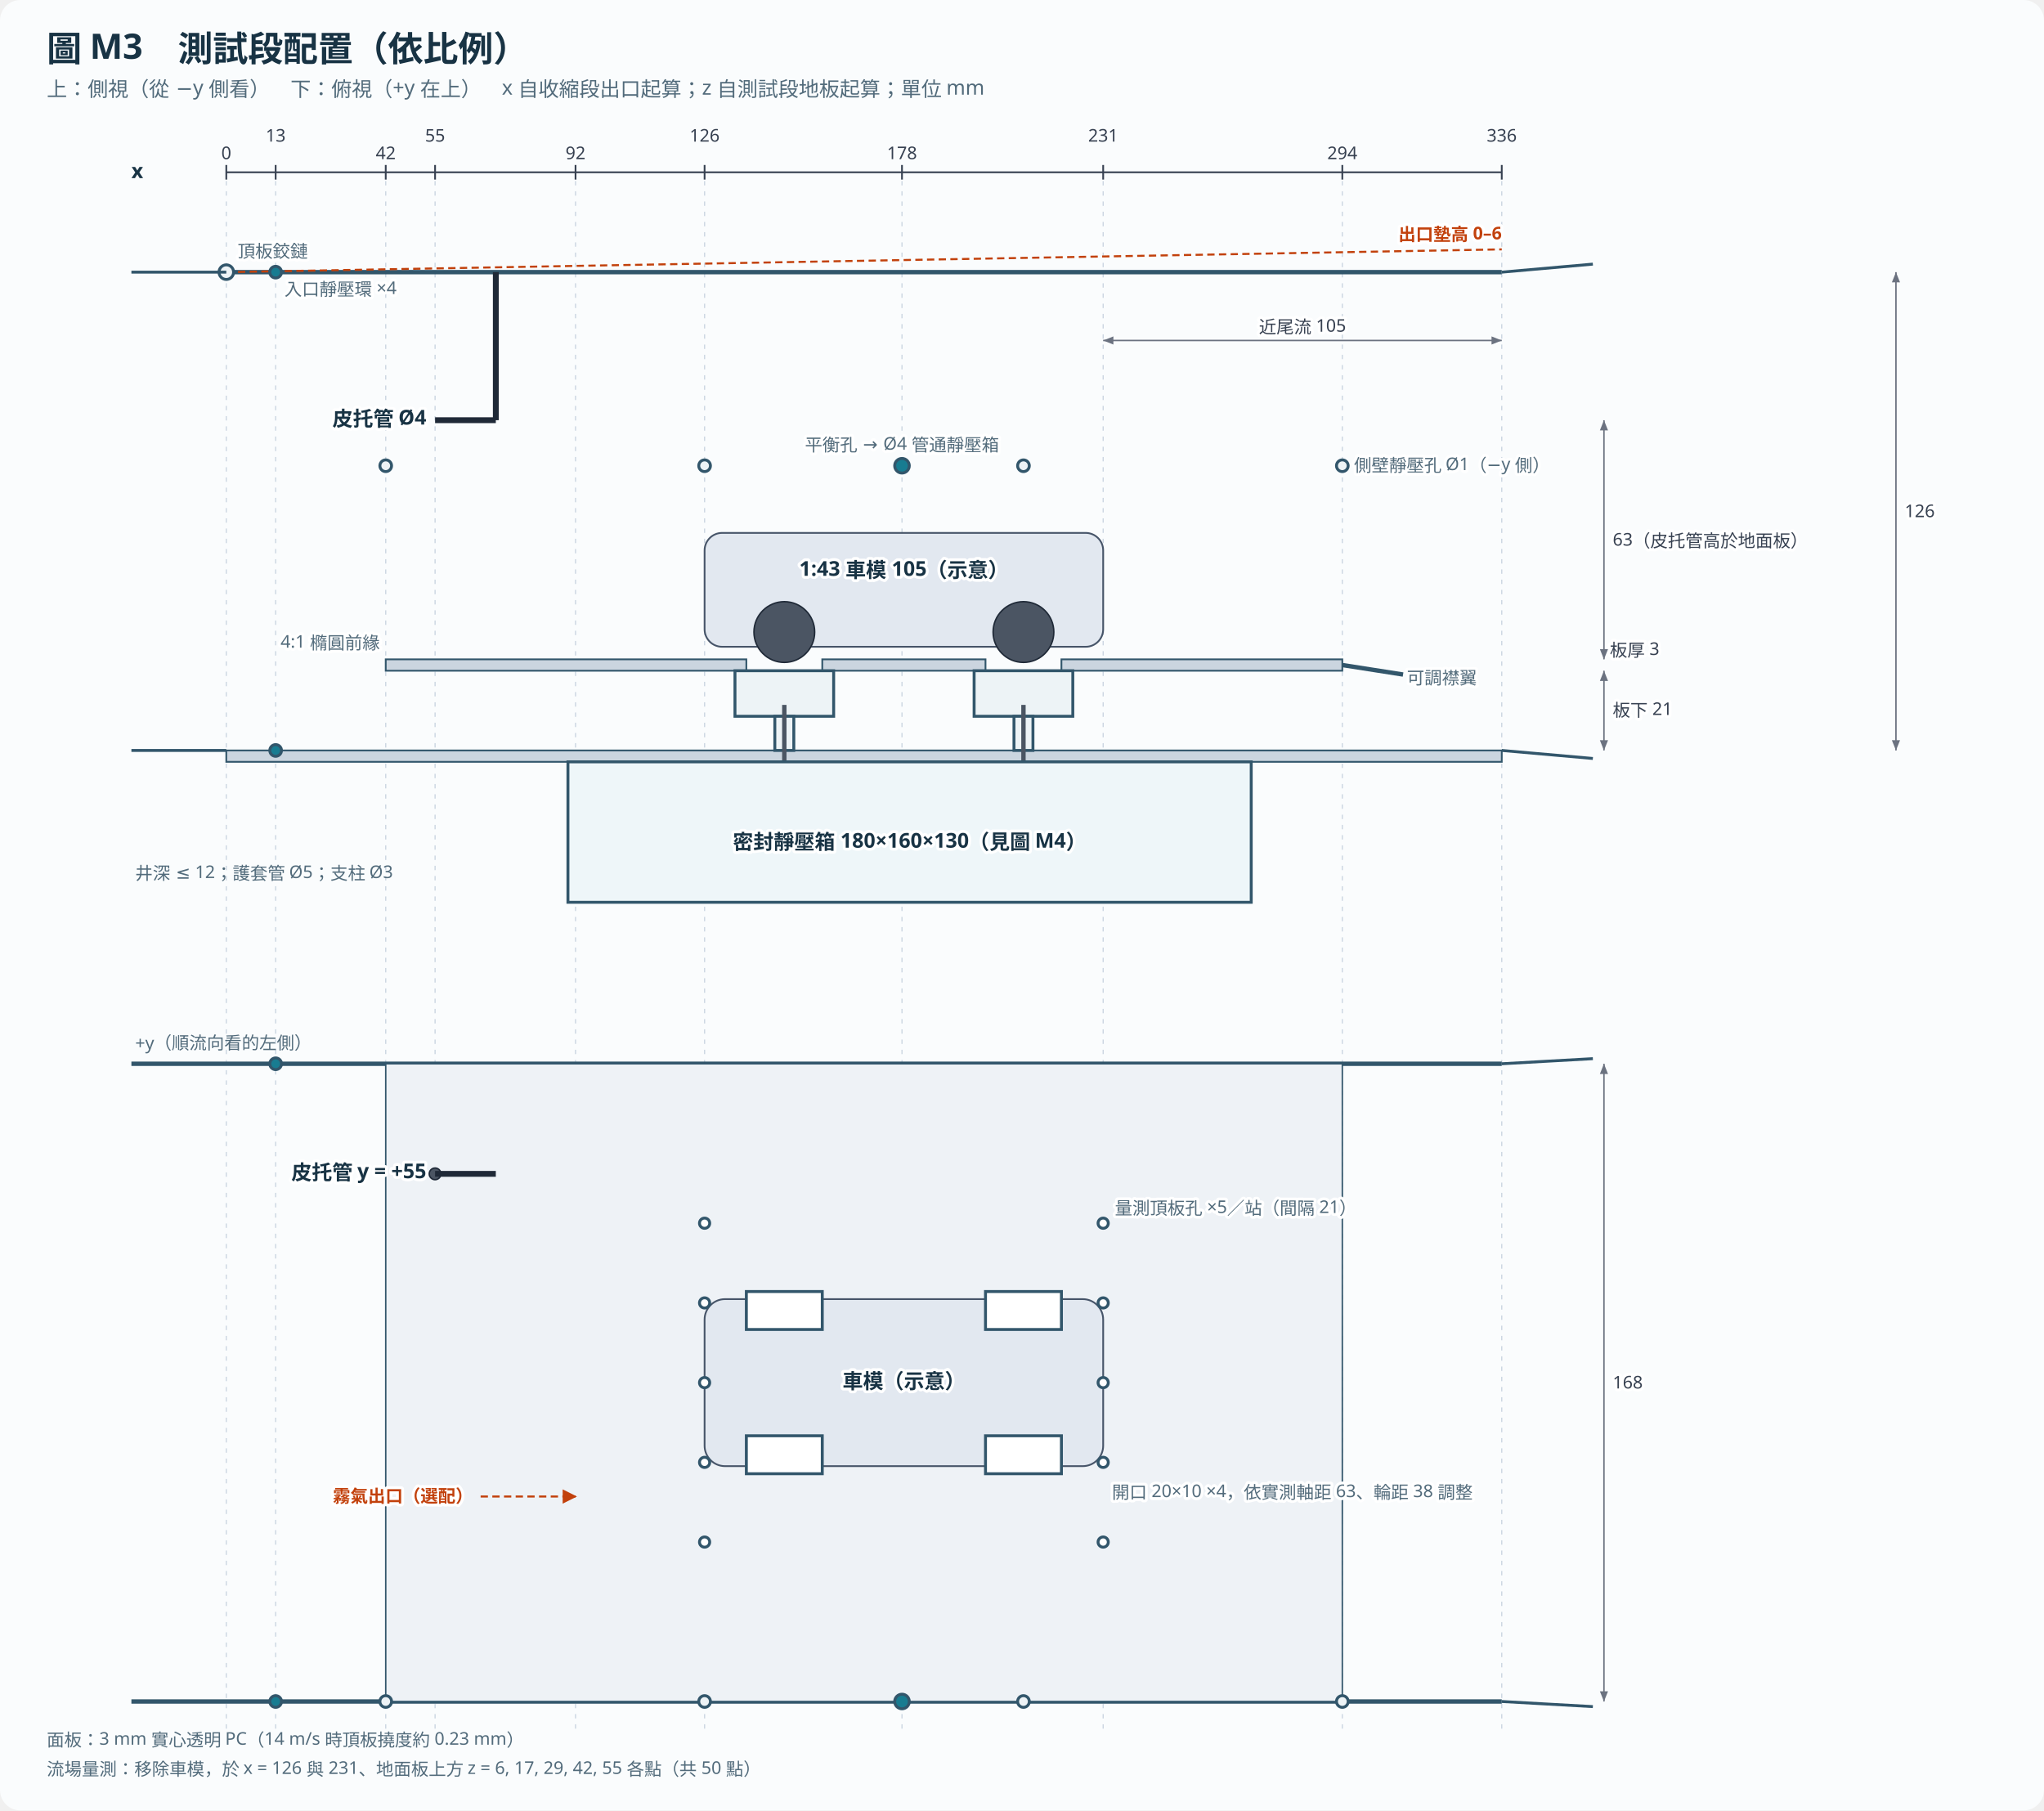
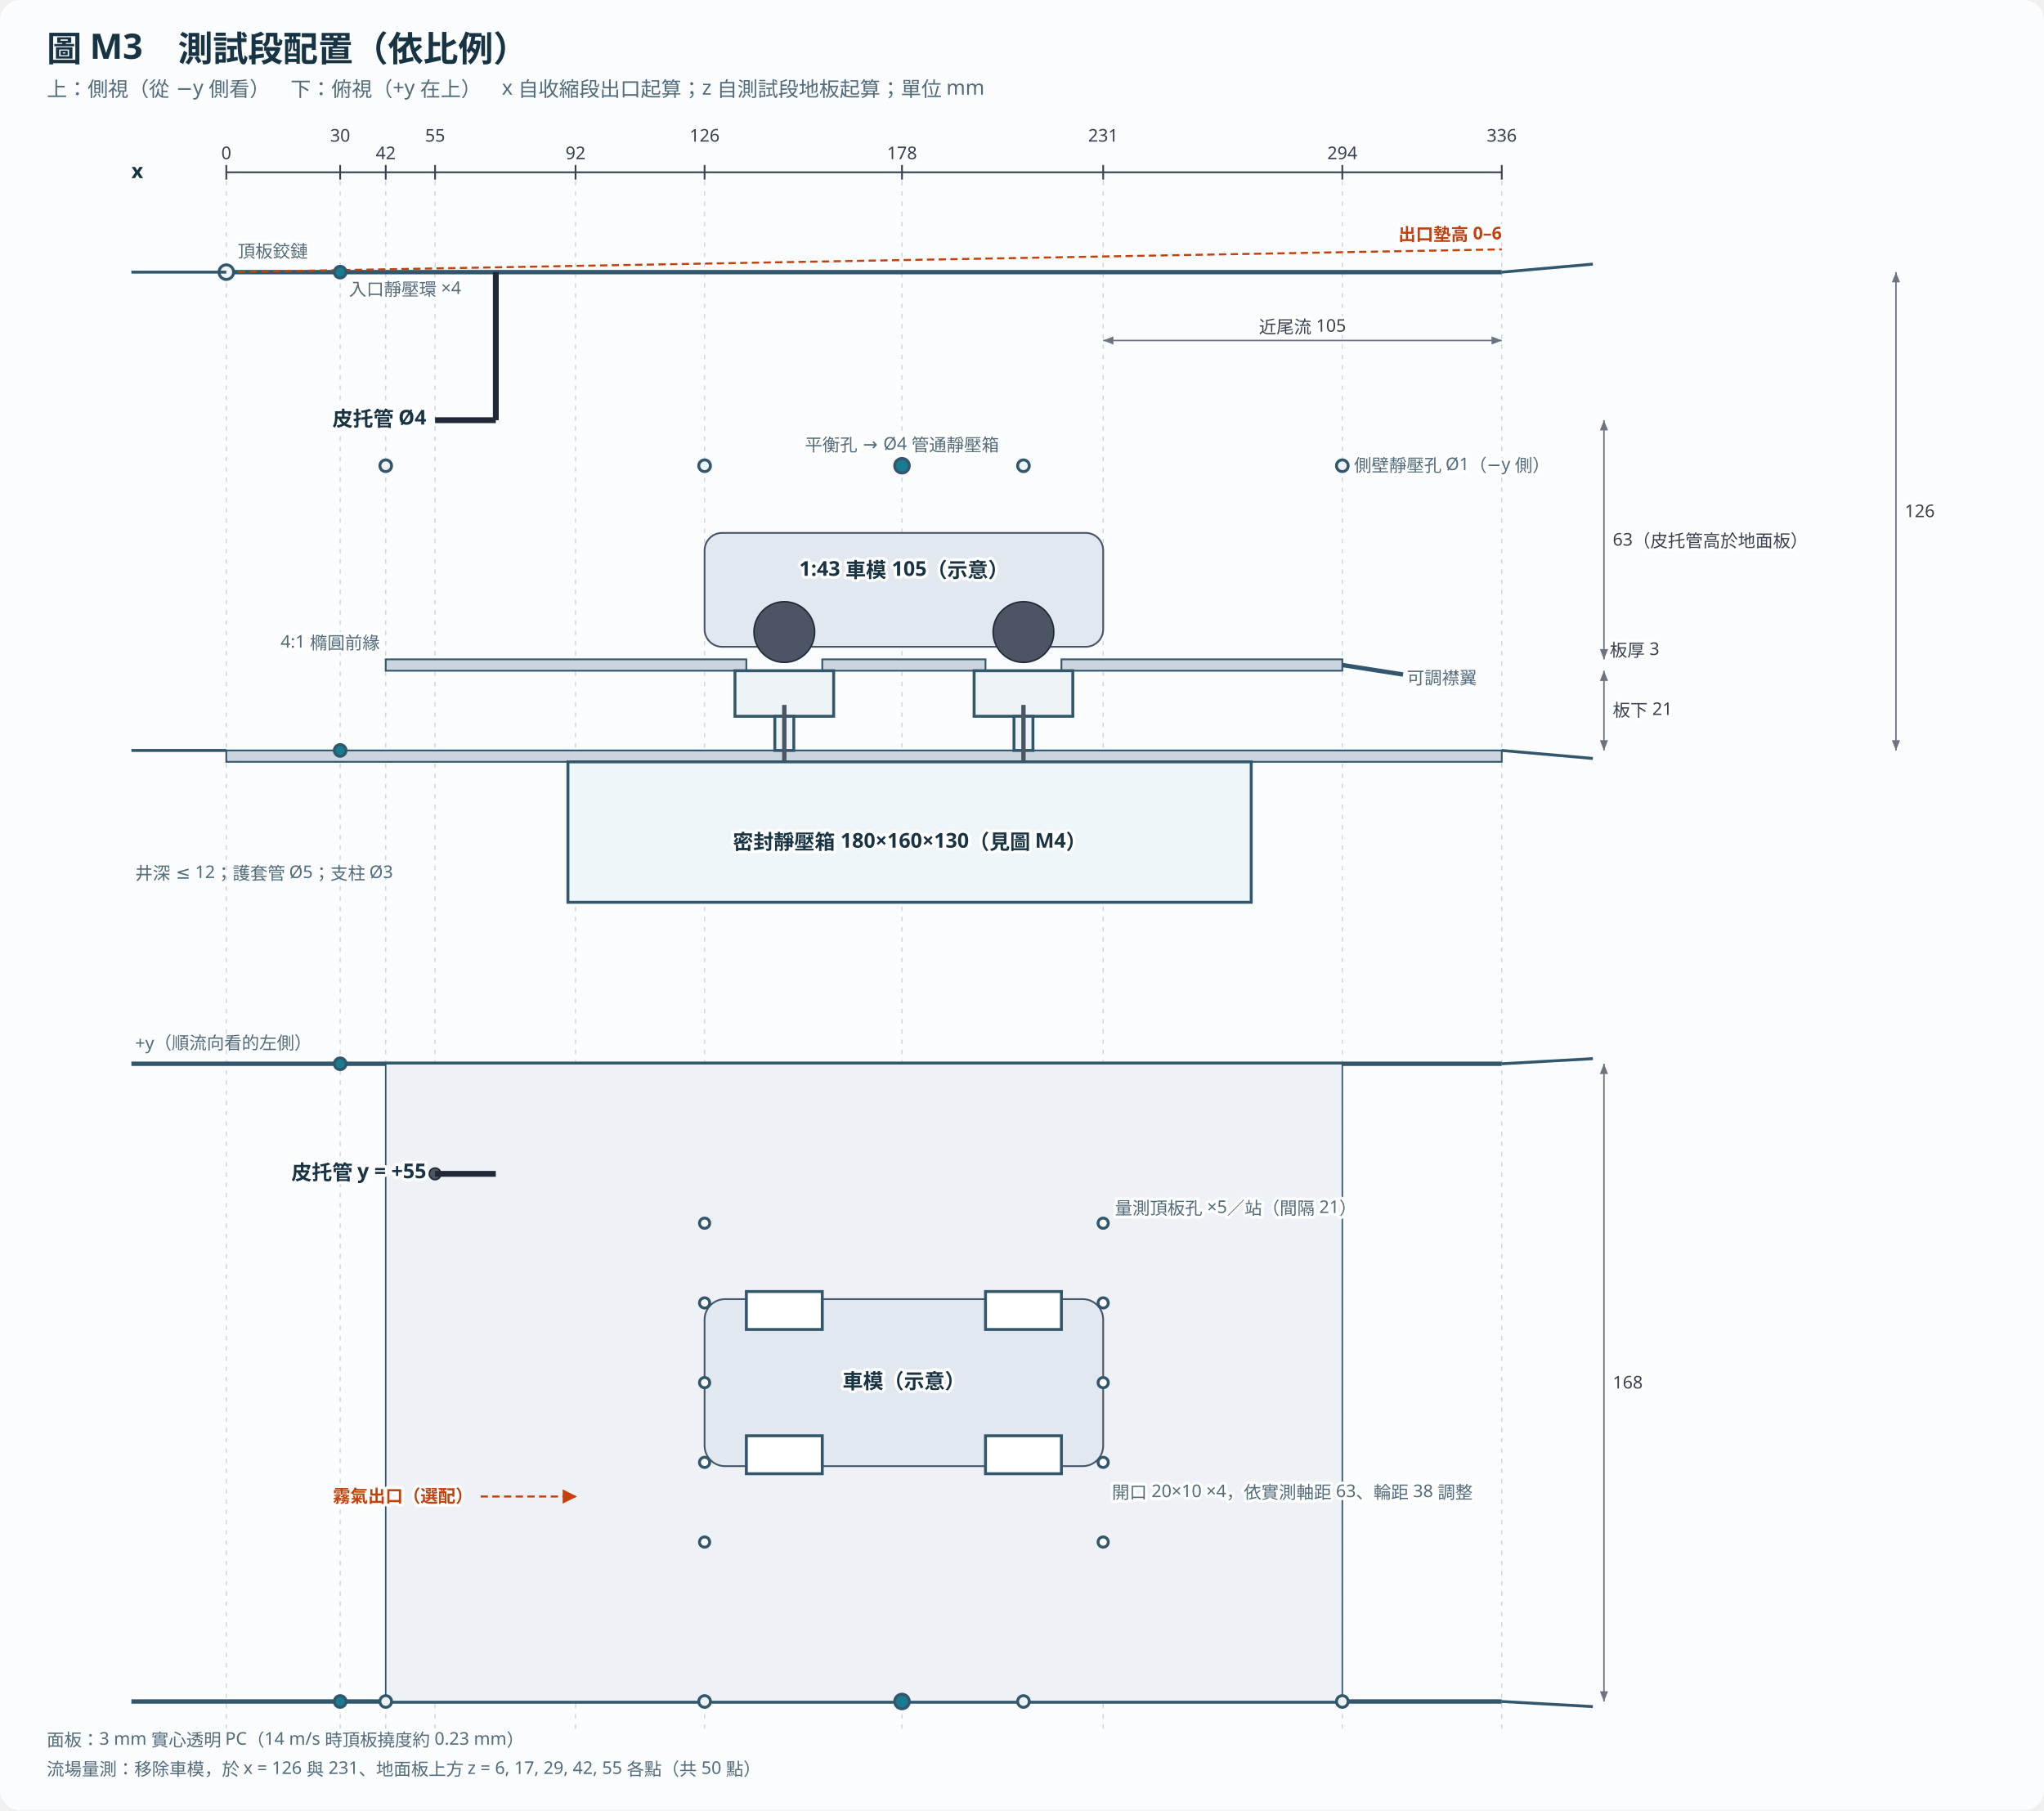
<svg xmlns="http://www.w3.org/2000/svg" width="1400" height="1240" viewBox="0 0 1400 1240" role="img" aria-labelledby="title desc">
  <defs>
    <marker id="a" viewBox="0 0 10 10" refX="10" refY="5" markerWidth="7" markerHeight="7" orient="auto-start-reverse">
      <path d="M0,1 L10,5 L0,9 z" fill="#6b7280" />
    </marker>
    <marker id="f" viewBox="0 0 10 10" refX="9" refY="5" markerWidth="8" markerHeight="8" orient="auto">
      <path d="M0,0 L10,5 L0,10 z" fill="#187c91" />
    </marker>
    <marker id="o" viewBox="0 0 10 10" refX="9" refY="5" markerWidth="7" markerHeight="7" orient="auto">
      <path d="M0,0 L10,5 L0,10 z" fill="#c2410c" />
    </marker>
    <pattern id="hc" width="5" height="8" patternUnits="userSpaceOnUse">
      <path d="M0 0V8 M0 4H5" stroke="#8aa4b2" stroke-width="0.8" />
    </pattern>
    <pattern id="hatch" width="6" height="6" patternUnits="userSpaceOnUse" patternTransform="rotate(45)">
      <path d="M0 0V6" stroke="#94a3b8" stroke-width="1" />
    </pattern>
    <style>
text{font-family:'PingFang TC','Heiti TC','Noto Sans TC','Microsoft JhengHei',sans-serif;fill:#183344}
.t{font-size:24px;font-weight:700} .st{font-size:14px;fill:#526b7b}
.l{font-size:14px;font-weight:600} .n{font-size:12px;fill:#526b7b} .d{font-size:12px;fill:#374151}
.w{font-size:12px;fill:#c2410c;font-weight:600}
.halo{paint-order:stroke;stroke:#ffffff;stroke-width:4px;stroke-linejoin:round}
.shell{stroke:#32566b;stroke-width:2;fill:#edf3f6}
.shell0{stroke:#32566b;stroke-width:2;fill:none}
.thin{stroke:#32566b;stroke-width:1;fill:none}
.pc{stroke:#32566b;stroke-width:2;fill:#e3f1f7}
.solid{stroke:#32566b;stroke-width:1.2;fill:#cbd5df}
.dark{stroke:#1f2937;stroke-width:1;fill:#4b5563}
.car{stroke:#475569;stroke-width:1.2;fill:#e2e8f0}
.air{stroke:#187c91;stroke-width:2;fill:none}
.airf{fill:#187c91}
.scr{stroke:#187c91;stroke-width:2;stroke-dasharray:6 4;fill:none}
.dim{stroke:#6b7280;stroke-width:1;fill:none}
.ext{stroke:#9ca3af;stroke-width:0.8;fill:none}
.guide{stroke:#cbd5e1;stroke-width:0.8;stroke-dasharray:3 4;fill:none}
.tbd{stroke:#c2410c;stroke-width:1.4;stroke-dasharray:5 3;fill:none}
.tbdf{stroke:#c2410c;stroke-width:1.4;stroke-dasharray:5 3;fill:#fff7ed}
.cl{stroke:#94a3b8;stroke-width:1;stroke-dasharray:14 4 2 4;fill:none}
.grid{stroke:#e5e7eb;stroke-width:1;fill:none}
.axis{stroke:#374151;stroke-width:1.2;fill:none}
.c1{stroke:#187c91;stroke-width:2.5;fill:none} .c2{stroke:#7c3aed;stroke-width:2.5;fill:none}
.c3{stroke:#187c91;stroke-width:2;stroke-dasharray:6 4;fill:none}
.bar{fill:#187c91} .bar2{fill:#94a3b8}
.hc{fill:url(#hc);stroke:#32566b;stroke-width:1}
</style>
  </defs>
  <rect width="1400" height="1240" rx="14" fill="#fafcfd" />
  <text x="32.0" y="42.0" class="t" text-anchor="start">圖 M3　測試段配置（依比例）</text>
  <text x="32.0" y="66.0" class="st" text-anchor="start">上：側視（從 −y 側看）　下：俯視（+y 在上）　x 自收縮段出口起算；z 自測試段地板起算；單位 mm</text>
  <line x1="155.0" y1="118.0" x2="1028.6" y2="118.0" class="axis" />
  <line x1="155.0" y1="113.0" x2="155.0" y2="123.0" class="axis" />
  <text x="155.0" y="109.0" class="d" text-anchor="middle">0</text>
  <line x1="155.0" y1="124.0" x2="155.0" y2="1186.2" class="guide" />
-   <line x1="188.8" y1="113.0" x2="188.8" y2="123.0" class="axis" />
-   <text x="188.8" y="97.0" class="d" text-anchor="middle">13</text>
-   <line x1="188.8" y1="124.0" x2="188.8" y2="1186.2" class="guide" />
+   <line x1="233.0" y1="113.0" x2="233.0" y2="123.0" class="axis" />
+   <text x="233.0" y="97.0" class="d" text-anchor="middle">30</text>
+   <line x1="233.0" y1="124.0" x2="233.0" y2="1186.2" class="guide" />
  <line x1="264.2" y1="113.0" x2="264.2" y2="123.0" class="axis" />
  <text x="264.2" y="109.0" class="d" text-anchor="middle">42</text>
  <line x1="264.2" y1="124.0" x2="264.2" y2="1186.2" class="guide" />
  <line x1="298.0" y1="113.0" x2="298.0" y2="123.0" class="axis" />
  <text x="298.0" y="97.0" class="d" text-anchor="middle">55</text>
  <line x1="298.0" y1="124.0" x2="298.0" y2="1186.2" class="guide" />
  <line x1="394.2" y1="113.0" x2="394.2" y2="123.0" class="axis" />
  <text x="394.2" y="109.0" class="d" text-anchor="middle">92</text>
  <line x1="394.2" y1="124.0" x2="394.2" y2="1186.2" class="guide" />
  <line x1="482.6" y1="113.0" x2="482.6" y2="123.0" class="axis" />
  <text x="482.6" y="97.0" class="d" text-anchor="middle">126</text>
  <line x1="482.6" y1="124.0" x2="482.6" y2="1186.2" class="guide" />
  <line x1="617.8" y1="113.0" x2="617.8" y2="123.0" class="axis" />
  <text x="617.8" y="109.0" class="d" text-anchor="middle">178</text>
  <line x1="617.8" y1="124.0" x2="617.8" y2="1186.2" class="guide" />
  <line x1="755.6" y1="113.0" x2="755.6" y2="123.0" class="axis" />
  <text x="755.6" y="97.0" class="d" text-anchor="middle">231</text>
  <line x1="755.6" y1="124.0" x2="755.6" y2="1186.2" class="guide" />
  <line x1="919.4" y1="113.0" x2="919.4" y2="123.0" class="axis" />
  <text x="919.4" y="109.0" class="d" text-anchor="middle">294</text>
  <line x1="919.4" y1="124.0" x2="919.4" y2="1186.2" class="guide" />
  <line x1="1028.6" y1="113.0" x2="1028.6" y2="123.0" class="axis" />
  <text x="1028.6" y="97.0" class="d" text-anchor="middle">336</text>
  <line x1="1028.6" y1="124.0" x2="1028.6" y2="1186.2" class="guide" />
  <text x="90.0" y="122.0" class="l" text-anchor="start">x</text>
  <rect x="155.0" y="514.0" width="873.6" height="7.8" class="solid" />
  <line x1="155.0" y1="186.4" x2="1028.6" y2="186.4" class="shell0" style="stroke-width:3" />
  <line x1="155.0" y1="186.4" x2="1028.6" y2="170.8" class="tbd" />
  <circle cx="155.0" cy="186.4" r="5.0" class="shell" />
  <text x="162.8" y="176.4" class="n halo" text-anchor="start">頂板鉸鏈</text>
  <text x="1028.6" y="164.8" class="w halo" text-anchor="end">出口墊高 0–6</text>
  <line x1="90.0" y1="514.0" x2="155.0" y2="514.0" class="shell0" />
  <line x1="90.0" y1="186.4" x2="155.0" y2="186.4" class="shell0" />
  <line x1="1028.6" y1="186.4" x2="1091.0" y2="180.9" class="shell0" />
  <line x1="1028.6" y1="514.0" x2="1091.0" y2="519.5" class="shell0" />
-   <circle cx="188.8" cy="514.0" r="4.0" class="shell" style="fill:#187c91" />
-   <circle cx="188.8" cy="186.4" r="4.0" class="shell" style="fill:#187c91" />
-   <text x="194.8" y="202.4" class="n halo" text-anchor="start">入口靜壓環 ×4</text>
+   <circle cx="233.0" cy="514.0" r="4.0" class="shell" style="fill:#187c91" />
+   <circle cx="233.0" cy="186.4" r="4.0" class="shell" style="fill:#187c91" />
+   <text x="239.0" y="202.4" class="n halo" text-anchor="start">入口靜壓環 ×4</text>
  <rect x="264.2" y="451.6" width="247.0" height="7.8" class="solid" />
  <rect x="563.2" y="451.6" width="111.8" height="7.8" class="solid" />
  <rect x="727.0" y="451.6" width="192.4" height="7.8" class="solid" />
  <line x1="919.4" y1="455.5" x2="961.0" y2="462.0" class="shell0" style="stroke-width:3" />
  <text x="963.6" y="468.6" class="n halo" text-anchor="start">可調襟翼</text>
  <text x="260.2" y="443.6" class="n halo" text-anchor="end">4:1 橢圓前緣</text>
  <rect x="503.4" y="459.4" width="67.6" height="31.2" class="shell" />
  <rect x="530.7" y="490.6" width="13.0" height="23.4" class="shell" />
  <line x1="537.2" y1="482.8" x2="537.2" y2="618.0" class="dark" style="stroke-width:3;stroke:#4b5563" />
  <rect x="667.2" y="459.4" width="67.6" height="31.2" class="shell" />
  <rect x="694.5" y="490.6" width="13.0" height="23.4" class="shell" />
  <line x1="701.0" y1="482.8" x2="701.0" y2="618.0" class="dark" style="stroke-width:3;stroke:#4b5563" />
  <rect x="389.0" y="521.8" width="468.0" height="96.2" class="pc" style="fill:#eef6f9" />
  <text x="623.0" y="581.6" class="l halo" text-anchor="middle">密封靜壓箱 180×160×130（見圖 M4）</text>
  <rect x="482.6" y="365.0" width="273.0" height="78.0" class="car" rx="12" />
  <circle cx="537.2" cy="432.9" r="20.8" class="dark" />
  <circle cx="701.0" cy="432.9" r="20.8" class="dark" />
  <text x="619.1" y="394.4" class="l halo" text-anchor="middle">1:43 車模 105（示意）</text>
  <line x1="298.0" y1="287.8" x2="339.6" y2="287.8" class="dark" style="stroke-width:4;stroke:#1f2937" />
  <line x1="339.6" y1="287.8" x2="339.6" y2="186.4" class="dark" style="stroke-width:4;stroke:#1f2937" />
  <text x="292.0" y="291.8" class="l halo" text-anchor="end">皮托管 Ø4</text>
  <circle cx="264.2" cy="319.0" r="4.0" class="shell" />
  <circle cx="482.6" cy="319.0" r="4.0" class="shell" />
  <circle cx="701.0" cy="319.0" r="4.0" class="shell" />
  <circle cx="919.4" cy="319.0" r="4.0" class="shell" />
  <circle cx="617.8" cy="319.0" r="5.0" class="shell" style="fill:#187c91" />
  <text x="927.4" y="323.0" class="n halo" text-anchor="start">側壁靜壓孔 Ø1（−y 側）</text>
  <path d="M617.8,319.0 L617.8,319.0" class="thin" />
  <text x="617.8" y="309.0" class="n halo" text-anchor="middle">平衡孔 → Ø4 管通靜壓箱</text>
  <line x1="1098.6" y1="514.0" x2="1098.6" y2="459.4" class="dim" marker-start="url(#a)" marker-end="url(#a)" />
  <text x="1104.6" y="490.7" class="d halo" text-anchor="start">板下 21</text>
  <line x1="1098.6" y1="451.6" x2="1098.6" y2="287.8" class="dim" marker-start="url(#a)" marker-end="url(#a)" />
  <text x="1104.6" y="373.7" class="d halo" text-anchor="start">63（皮托管高於地面板）</text>
  <line x1="1298.6" y1="514.0" x2="1298.6" y2="186.4" class="dim" marker-start="url(#a)" marker-end="url(#a)" />
  <text x="1304.6" y="354.2" class="d halo" text-anchor="start">126</text>
  <text x="1102.6" y="449.6" class="d halo" text-anchor="start">板厚 3</text>
  <line x1="755.6" y1="233.2" x2="1028.6" y2="233.2" class="dim" marker-start="url(#a)" marker-end="url(#a)" />
  <text x="892.1" y="228.2" class="d halo" text-anchor="middle">近尾流 105</text>
  <text x="92.6" y="602.4" class="n" text-anchor="start">井深 ≤ 12；護套管 Ø5；支柱 Ø3</text>
  <line x1="90.0" y1="728.6" x2="1028.6" y2="728.6" class="shell0" style="stroke-width:3" />
  <line x1="1028.6" y1="728.6" x2="1091.0" y2="725.1" class="shell0" />
-   <circle cx="188.8" cy="728.6" r="4.0" class="shell" style="fill:#187c91" />
+   <circle cx="233.0" cy="728.6" r="4.0" class="shell" style="fill:#187c91" />
  <line x1="90.0" y1="1165.4" x2="1028.6" y2="1165.4" class="shell0" style="stroke-width:3" />
  <line x1="1028.6" y1="1165.4" x2="1091.0" y2="1168.9" class="shell0" />
-   <circle cx="188.8" cy="1165.4" r="4.0" class="shell" style="fill:#187c91" />
+   <circle cx="233.0" cy="1165.4" r="4.0" class="shell" style="fill:#187c91" />
  <rect x="264.2" y="728.6" width="655.2" height="436.8" class="pc" style="fill:#eef2f6;stroke-width:1" />
  <rect x="482.6" y="889.8" width="273.0" height="114.4" class="car" rx="14" />
  <rect x="511.2" y="884.6" width="52.0" height="26.0" class="shell" style="fill:#ffffff" />
  <rect x="511.2" y="983.4" width="52.0" height="26.0" class="shell" style="fill:#ffffff" />
  <rect x="675.0" y="884.6" width="52.0" height="26.0" class="shell" style="fill:#ffffff" />
  <rect x="675.0" y="983.4" width="52.0" height="26.0" class="shell" style="fill:#ffffff" />
  <text x="619.1" y="951.0" class="l halo" text-anchor="middle">車模（示意）</text>
  <text x="761.6" y="1026.4" class="n halo" text-anchor="start">開口 20×10 ×4，依實測軸距 63、輪距 38 調整</text>
  <circle cx="298.0" cy="804.0" r="4.0" class="dark" />
  <line x1="298.0" y1="804.0" x2="339.6" y2="804.0" class="dark" style="stroke-width:4;stroke:#1f2937" />
  <text x="292.0" y="808.0" class="l halo" text-anchor="end">皮托管 y = +55</text>
  <line x1="329.2" y1="1025.0" x2="394.2" y2="1025.0" class="tbd" marker-end="url(#o)" />
  <text x="324.0" y="1029.0" class="w halo" text-anchor="end">霧氣出口（選配）</text>
  <circle cx="482.6" cy="1056.2" r="3.5" class="shell" style="fill:#ffffff" />
  <circle cx="482.6" cy="1001.6" r="3.5" class="shell" style="fill:#ffffff" />
  <circle cx="482.6" cy="947.0" r="3.5" class="shell" style="fill:#ffffff" />
  <circle cx="482.6" cy="892.4" r="3.5" class="shell" style="fill:#ffffff" />
  <circle cx="482.6" cy="837.8" r="3.5" class="shell" style="fill:#ffffff" />
  <circle cx="755.6" cy="1056.2" r="3.5" class="shell" style="fill:#ffffff" />
  <circle cx="755.6" cy="1001.6" r="3.5" class="shell" style="fill:#ffffff" />
  <circle cx="755.6" cy="947.0" r="3.5" class="shell" style="fill:#ffffff" />
  <circle cx="755.6" cy="892.4" r="3.5" class="shell" style="fill:#ffffff" />
  <circle cx="755.6" cy="837.8" r="3.5" class="shell" style="fill:#ffffff" />
  <text x="763.6" y="831.8" class="n halo" text-anchor="start">量測頂板孔 ×5／站（間隔 21）</text>
  <circle cx="264.2" cy="1165.4" r="4.0" class="shell" />
  <circle cx="482.6" cy="1165.4" r="4.0" class="shell" />
  <circle cx="701.0" cy="1165.4" r="4.0" class="shell" />
  <circle cx="919.4" cy="1165.4" r="4.0" class="shell" />
  <circle cx="617.8" cy="1165.4" r="5.0" class="shell" style="fill:#187c91" />
  <line x1="1098.6" y1="728.6" x2="1098.6" y2="1165.4" class="dim" marker-start="url(#a)" marker-end="url(#a)" />
  <text x="1104.6" y="951.0" class="d halo" text-anchor="start">168</text>
  <text x="92.6" y="718.6" class="n" text-anchor="start">+y（順流向看的左側）</text>
  <text x="32.0" y="1196.0" class="n" text-anchor="start">面板：3 mm 實心透明 PC（14 m/s 時頂板撓度約 0.23 mm）</text>
  <text x="32.0" y="1216.0" class="n" text-anchor="start">流場量測：移除車模，於 x = 126 與 231、地面板上方 z = 6, 17, 29, 42, 55 各點（共 50 點）</text>
</svg>
